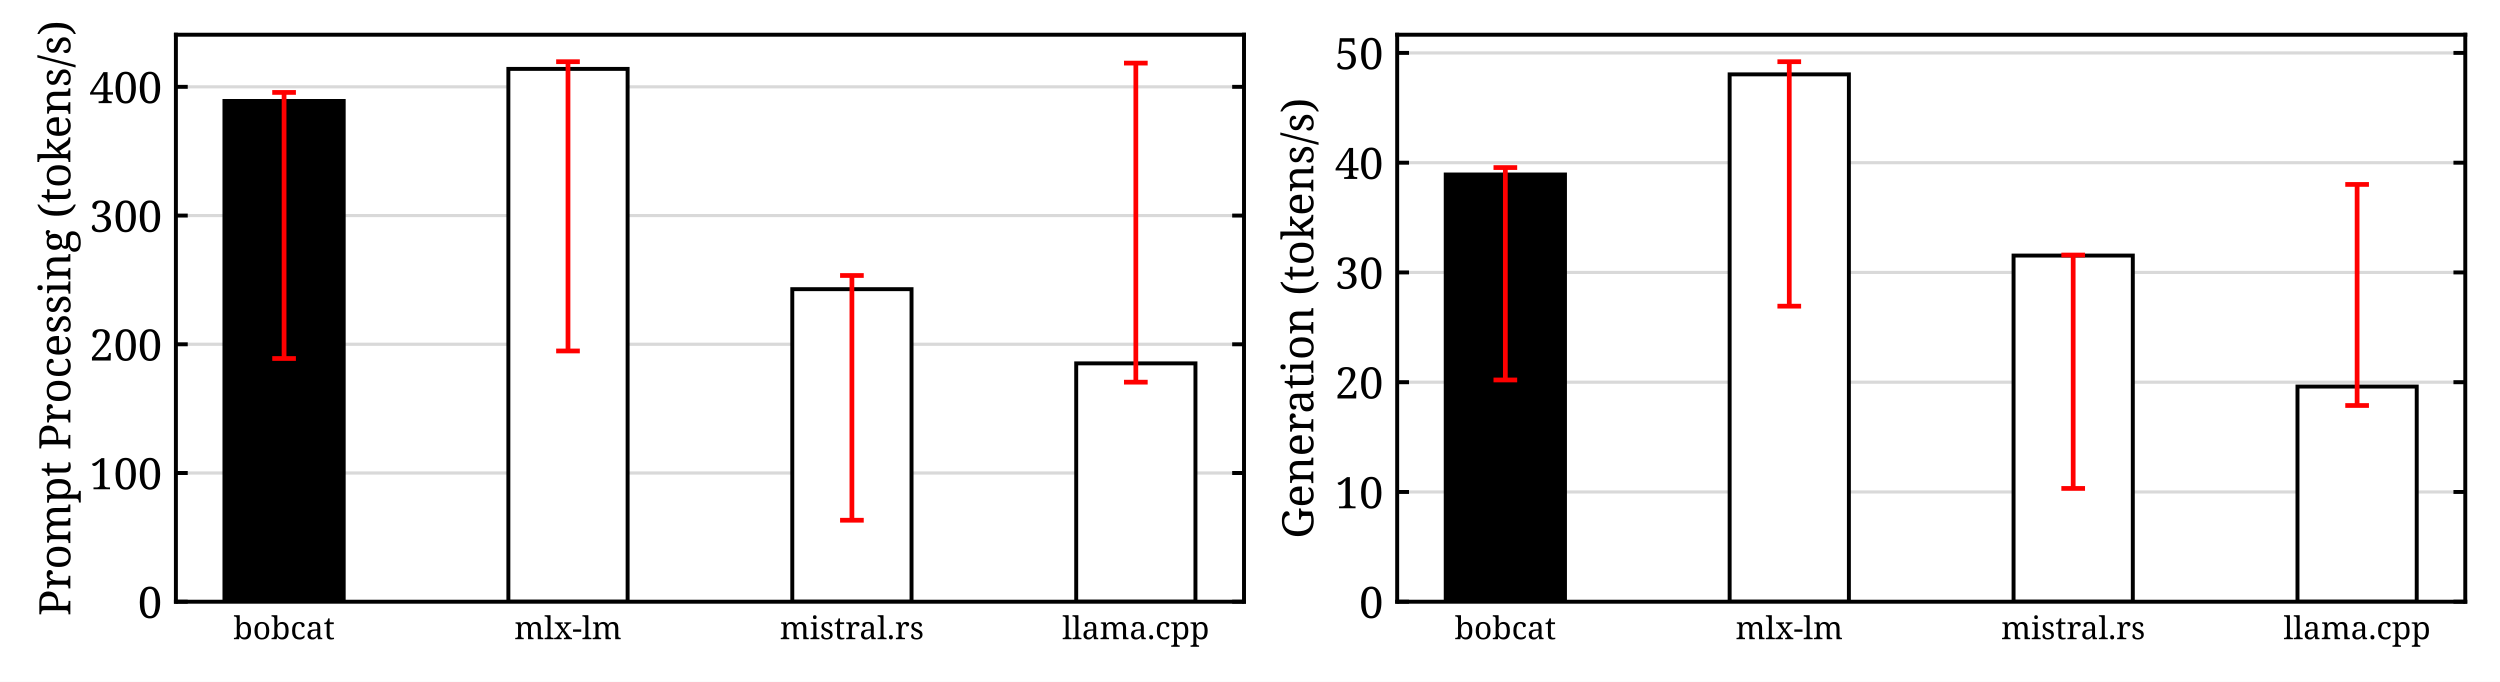
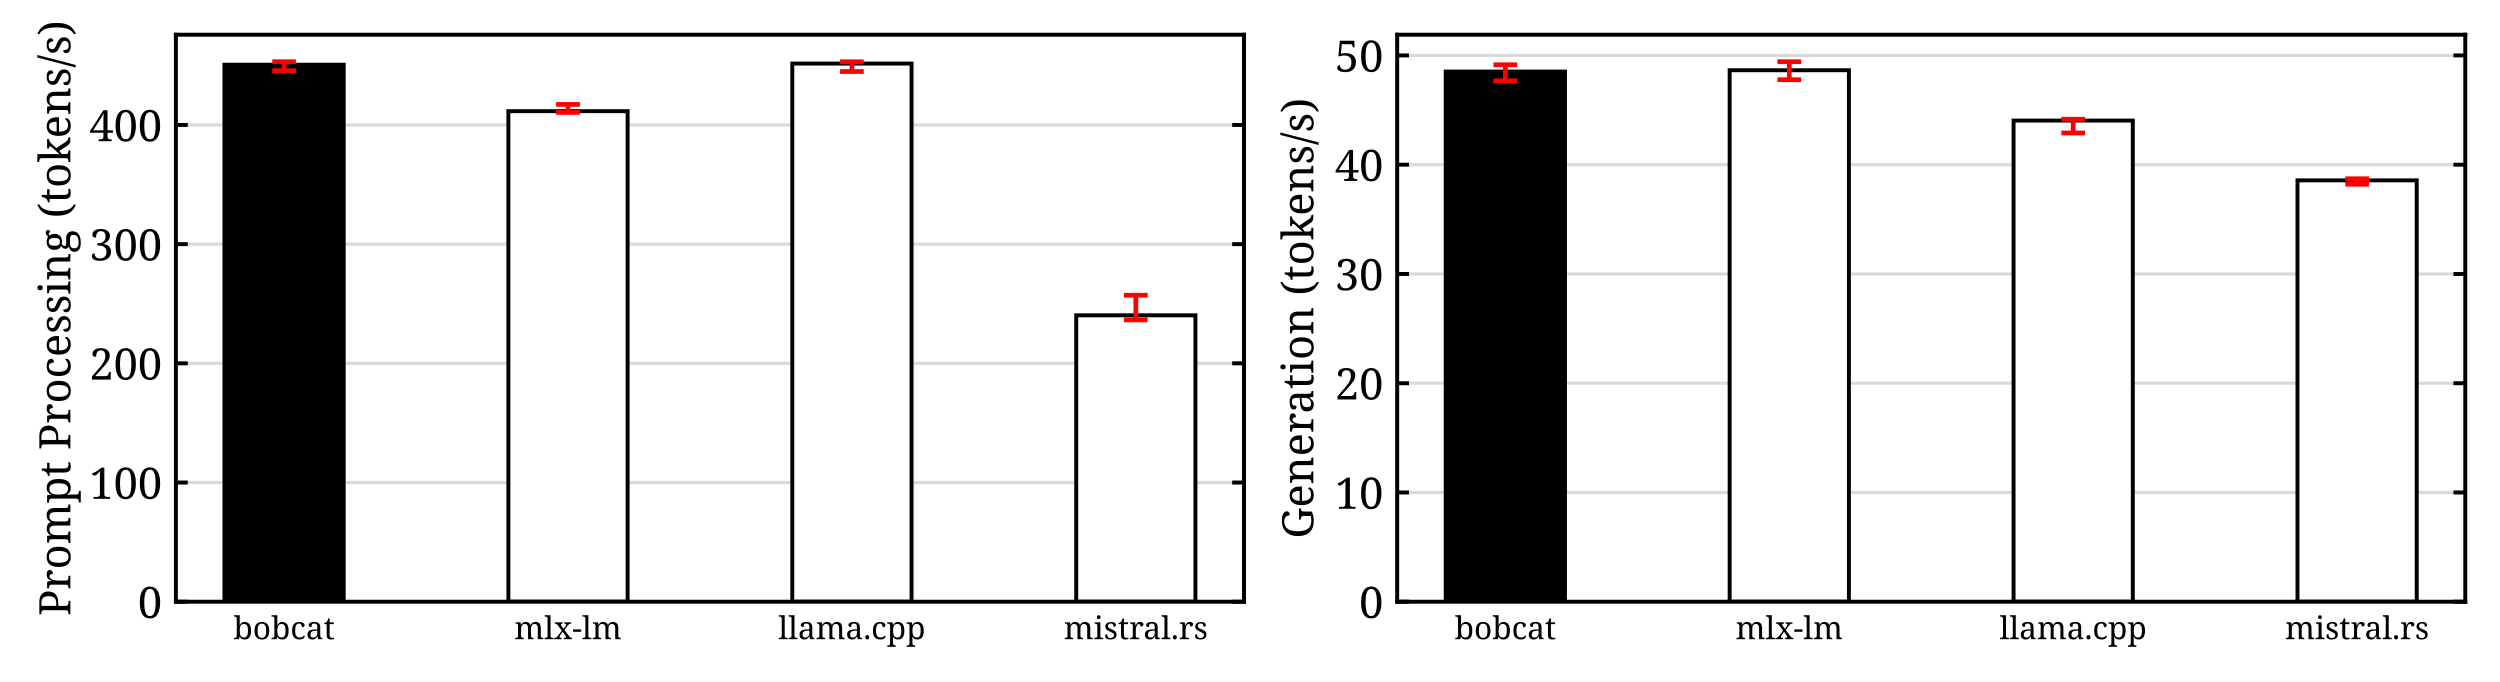
<svg xmlns="http://www.w3.org/2000/svg" xmlns:xlink="http://www.w3.org/1999/xlink" width="633.6pt" height="172.8pt" viewBox="0 0 633.6 172.8" version="1.1">
  <defs>
    <style type="text/css">*{stroke-linejoin: round; stroke-linecap: butt}</style>
  </defs>
  <g id="figure_1">
    <g id="patch_1">
      <path d="M 0 172.8  L 633.6 172.8  L 633.6 0  L 0 0  z " style="fill: #ffffff" />
    </g>
    <g id="axes_1">
      <g id="patch_2">
        <path d="M 44.58 152.5  L 315.28 152.5  L 315.28 8.8  L 44.58 8.8  z " style="fill: #ffffff" />
      </g>
      <g id="matplotlib.axis_1">
        <g id="xtick_1">
          <g id="text_1">
            <text style="font-size: 8px; font-family: 'STIXGeneral', serif; text-anchor: middle" x="71.995" y="162" transform="rotate(-0 71.99539 162)">bobcat</text>
          </g>
        </g>
        <g id="xtick_2">
          <g id="text_2">
            <text style="font-size: 8px; font-family: 'STIXGeneral', serif; text-anchor: middle" x="143.952" y="162" transform="rotate(-0 143.9518 162)">mlx-lm</text>
          </g>
        </g>
        <g id="xtick_3">
          <g id="text_3">
-             <text style="font-size: 8px; font-family: 'STIXGeneral', serif; text-anchor: middle" x="215.908" y="162" transform="rotate(-0 215.9082 162)">mistral.rs</text>
+             <text style="font-size: 8px; font-family: 'STIXGeneral', serif; text-anchor: middle" x="215.908" y="162" transform="rotate(-0 215.9082 162)">llama.cpp</text>
          </g>
        </g>
        <g id="xtick_4">
          <g id="text_4">
-             <text style="font-size: 8px; font-family: 'STIXGeneral', serif; text-anchor: middle" x="287.865" y="162" transform="rotate(-0 287.8646 162)">llama.cpp</text>
+             <text style="font-size: 8px; font-family: 'STIXGeneral', serif; text-anchor: middle" x="287.865" y="162" transform="rotate(-0 287.8646 162)">mistral.rs</text>
          </g>
        </g>
      </g>
      <g id="matplotlib.axis_2">
        <g id="ytick_1">
          <g id="line2d_1">
            <path d="M 44.58 152.5  L 315.28 152.5  " clip-path="url(#p3686427576)" style="fill: none; stroke: #d9d9d9; stroke-width: 0.8; stroke-linecap: square" />
          </g>
          <g id="line2d_2">
            <defs>
              <path id="mdae82fceea" d="M 0 0  L 3 0  " style="stroke: #000000" />
            </defs>
            <g>
              <use xlink:href="#mdae82fceea" x="44.58" y="152.5" style="stroke: #000000" />
            </g>
          </g>
          <g id="line2d_3">
            <defs>
              <path id="m9e3574b6be" d="M 0 0  L -3 0  " style="stroke: #000000" />
            </defs>
            <g>
              <use xlink:href="#m9e3574b6be" x="315.28" y="152.5" style="stroke: #000000" />
            </g>
          </g>
          <g id="text_5">
            <text style="font-size: 11px; font-family: 'STIXGeneral', serif; text-anchor: end" x="41.08" y="156.625" transform="rotate(-0 41.08 156.625)">0</text>
          </g>
        </g>
        <g id="ytick_2">
          <g id="line2d_4">
-             <path d="M 44.58 119.877  L 315.28 119.877  " clip-path="url(#p3686427576)" style="fill: none; stroke: #d9d9d9; stroke-width: 0.8; stroke-linecap: square" />
+             <path d="M 44.58 122.292  L 315.28 122.292  " clip-path="url(#p3686427576)" style="fill: none; stroke: #d9d9d9; stroke-width: 0.8; stroke-linecap: square" />
          </g>
          <g id="line2d_5">
            <g>
-               <use xlink:href="#mdae82fceea" x="44.58" y="119.877" style="stroke: #000000" />
+               <use xlink:href="#mdae82fceea" x="44.58" y="122.292" style="stroke: #000000" />
            </g>
          </g>
          <g id="line2d_6">
            <g>
-               <use xlink:href="#m9e3574b6be" x="315.28" y="119.877" style="stroke: #000000" />
+               <use xlink:href="#m9e3574b6be" x="315.28" y="122.292" style="stroke: #000000" />
            </g>
          </g>
          <g id="text_6">
-             <text style="font-size: 11px; font-family: 'STIXGeneral', serif; text-anchor: end" x="41.08" y="124.002" transform="rotate(-0 41.08 124.0022)">100</text>
+             <text style="font-size: 11px; font-family: 'STIXGeneral', serif; text-anchor: end" x="41.08" y="126.417" transform="rotate(-0 41.08 126.4167)">100</text>
          </g>
        </g>
        <g id="ytick_3">
          <g id="line2d_7">
-             <path d="M 44.58 87.254  L 315.28 87.254  " clip-path="url(#p3686427576)" style="fill: none; stroke: #d9d9d9; stroke-width: 0.8; stroke-linecap: square" />
+             <path d="M 44.58 92.083  L 315.28 92.083  " clip-path="url(#p3686427576)" style="fill: none; stroke: #d9d9d9; stroke-width: 0.8; stroke-linecap: square" />
          </g>
          <g id="line2d_8">
            <g>
-               <use xlink:href="#mdae82fceea" x="44.58" y="87.254" style="stroke: #000000" />
+               <use xlink:href="#mdae82fceea" x="44.58" y="92.083" style="stroke: #000000" />
            </g>
          </g>
          <g id="line2d_9">
            <g>
-               <use xlink:href="#m9e3574b6be" x="315.28" y="87.254" style="stroke: #000000" />
+               <use xlink:href="#m9e3574b6be" x="315.28" y="92.083" style="stroke: #000000" />
            </g>
          </g>
          <g id="text_7">
-             <text style="font-size: 11px; font-family: 'STIXGeneral', serif; text-anchor: end" x="41.08" y="91.379" transform="rotate(-0 41.08 91.37936)">200</text>
+             <text style="font-size: 11px; font-family: 'STIXGeneral', serif; text-anchor: end" x="41.08" y="96.208" transform="rotate(-0 41.08 96.20845)">200</text>
          </g>
        </g>
        <g id="ytick_4">
          <g id="line2d_10">
-             <path d="M 44.58 54.632  L 315.28 54.632  " clip-path="url(#p3686427576)" style="fill: none; stroke: #d9d9d9; stroke-width: 0.8; stroke-linecap: square" />
+             <path d="M 44.58 61.875  L 315.28 61.875  " clip-path="url(#p3686427576)" style="fill: none; stroke: #d9d9d9; stroke-width: 0.8; stroke-linecap: square" />
          </g>
          <g id="line2d_11">
            <g>
-               <use xlink:href="#mdae82fceea" x="44.58" y="54.632" style="stroke: #000000" />
+               <use xlink:href="#mdae82fceea" x="44.58" y="61.875" style="stroke: #000000" />
            </g>
          </g>
          <g id="line2d_12">
            <g>
-               <use xlink:href="#m9e3574b6be" x="315.28" y="54.632" style="stroke: #000000" />
+               <use xlink:href="#m9e3574b6be" x="315.28" y="61.875" style="stroke: #000000" />
            </g>
          </g>
          <g id="text_8">
-             <text style="font-size: 11px; font-family: 'STIXGeneral', serif; text-anchor: end" x="41.08" y="58.757" transform="rotate(-0 41.08 58.75655)">300</text>
+             <text style="font-size: 11px; font-family: 'STIXGeneral', serif; text-anchor: end" x="41.08" y="66" transform="rotate(-0 41.08 66.00017)">300</text>
          </g>
        </g>
        <g id="ytick_5">
          <g id="line2d_13">
-             <path d="M 44.58 22.009  L 315.28 22.009  " clip-path="url(#p3686427576)" style="fill: none; stroke: #d9d9d9; stroke-width: 0.8; stroke-linecap: square" />
+             <path d="M 44.58 31.667  L 315.28 31.667  " clip-path="url(#p3686427576)" style="fill: none; stroke: #d9d9d9; stroke-width: 0.8; stroke-linecap: square" />
          </g>
          <g id="line2d_14">
            <g>
-               <use xlink:href="#mdae82fceea" x="44.58" y="22.009" style="stroke: #000000" />
+               <use xlink:href="#mdae82fceea" x="44.58" y="31.667" style="stroke: #000000" />
            </g>
          </g>
          <g id="line2d_15">
            <g>
-               <use xlink:href="#m9e3574b6be" x="315.28" y="22.009" style="stroke: #000000" />
+               <use xlink:href="#m9e3574b6be" x="315.28" y="31.667" style="stroke: #000000" />
            </g>
          </g>
          <g id="text_9">
-             <text style="font-size: 11px; font-family: 'STIXGeneral', serif; text-anchor: end" x="41.08" y="26.134" transform="rotate(-0 41.08 26.13373)">400</text>
+             <text style="font-size: 11px; font-family: 'STIXGeneral', serif; text-anchor: end" x="41.08" y="35.792" transform="rotate(-0 41.08 35.7919)">400</text>
          </g>
        </g>
        <g id="text_10">
          <text style="font-size: 11px; font-family: 'STIXGeneral', serif; text-anchor: middle" x="17.83" y="80.65" transform="rotate(-90 17.83 80.65)">Prompt Processing (tokens/s)</text>
        </g>
      </g>
      <g id="patch_3">
-         <path d="M 56.885 152.5  L 87.106 152.5  L 87.106 25.586  L 56.885 25.586  z " clip-path="url(#p3686427576)" style="stroke: #000000; stroke-linejoin: miter" />
+         <path d="M 56.885 152.5  L 87.106 152.5  L 87.106 16.399  L 56.885 16.399  z " clip-path="url(#p3686427576)" style="stroke: #000000; stroke-linejoin: miter" />
      </g>
      <g id="patch_4">
-         <path d="M 128.841 152.5  L 159.063 152.5  L 159.063 17.457  L 128.841 17.457  z " clip-path="url(#p3686427576)" style="fill: #ffffff; stroke: #000000; stroke-linejoin: miter" />
+         <path d="M 128.841 152.5  L 159.063 152.5  L 159.063 28.172  L 128.841 28.172  z " clip-path="url(#p3686427576)" style="fill: #ffffff; stroke: #000000; stroke-linejoin: miter" />
      </g>
      <g id="patch_5">
-         <path d="M 200.797 152.5  L 231.019 152.5  L 231.019 73.286  L 200.797 73.286  z " clip-path="url(#p3686427576)" style="fill: #ffffff; stroke: #000000; stroke-linejoin: miter" />
+         <path d="M 200.797 152.5  L 231.019 152.5  L 231.019 16.105  L 200.797 16.105  z " clip-path="url(#p3686427576)" style="fill: #ffffff; stroke: #000000; stroke-linejoin: miter" />
      </g>
      <g id="patch_6">
-         <path d="M 272.754 152.5  L 302.975 152.5  L 302.975 92.097  L 272.754 92.097  z " clip-path="url(#p3686427576)" style="fill: #ffffff; stroke: #000000; stroke-linejoin: miter" />
+         <path d="M 272.754 152.5  L 302.975 152.5  L 302.975 79.917  L 272.754 79.917  z " clip-path="url(#p3686427576)" style="fill: #ffffff; stroke: #000000; stroke-linejoin: miter" />
      </g>
      <g id="patch_7">
        <path d="M 44.58 152.5  L 44.58 8.8  " style="fill: none; stroke: #000000; stroke-linejoin: miter; stroke-linecap: square" />
      </g>
      <g id="patch_8">
        <path d="M 315.28 152.5  L 315.28 8.8  " style="fill: none; stroke: #000000; stroke-linejoin: miter; stroke-linecap: square" />
      </g>
      <g id="patch_9">
        <path d="M 44.58 152.5  L 315.28 152.5  " style="fill: none; stroke: #000000; stroke-linejoin: miter; stroke-linecap: square" />
      </g>
      <g id="patch_10">
        <path d="M 44.58 8.8  L 315.28 8.8  " style="fill: none; stroke: #000000; stroke-linejoin: miter; stroke-linecap: square" />
      </g>
      <g id="LineCollection_1">
-         <path d="M 71.995 90.859  L 71.995 23.432  " clip-path="url(#p3686427576)" style="fill: none; stroke: #ff0000; stroke-width: 1.2" />
-         <path d="M 143.952 88.943  L 143.952 15.643  " clip-path="url(#p3686427576)" style="fill: none; stroke: #ff0000; stroke-width: 1.2" />
-         <path d="M 215.908 131.855  L 215.908 69.828  " clip-path="url(#p3686427576)" style="fill: none; stroke: #ff0000; stroke-width: 1.2" />
-         <path d="M 287.865 96.852  L 287.865 15.986  " clip-path="url(#p3686427576)" style="fill: none; stroke: #ff0000; stroke-width: 1.2" />
+         <path d="M 71.995 17.91  L 71.995 15.643  " clip-path="url(#p3686427576)" style="fill: none; stroke: #ff0000; stroke-width: 1.2" />
+         <path d="M 143.952 28.492  L 143.952 26.464  " clip-path="url(#p3686427576)" style="fill: none; stroke: #ff0000; stroke-width: 1.2" />
+         <path d="M 215.908 18.129  L 215.908 15.655  " clip-path="url(#p3686427576)" style="fill: none; stroke: #ff0000; stroke-width: 1.2" />
+         <path d="M 287.865 81.069  L 287.865 74.82  " clip-path="url(#p3686427576)" style="fill: none; stroke: #ff0000; stroke-width: 1.2" />
      </g>
      <g id="line2d_16">
        <defs>
          <path id="m49be664565" d="M 3 0  L -3 -0  " style="stroke: #ff0000; stroke-width: 1.2" />
        </defs>
        <g clip-path="url(#p3686427576)">
-           <use xlink:href="#m49be664565" x="71.995" y="90.859" style="fill: #1f77b4; stroke: #ff0000; stroke-width: 1.2" />
-           <use xlink:href="#m49be664565" x="143.952" y="88.943" style="fill: #1f77b4; stroke: #ff0000; stroke-width: 1.2" />
-           <use xlink:href="#m49be664565" x="215.908" y="131.855" style="fill: #1f77b4; stroke: #ff0000; stroke-width: 1.2" />
-           <use xlink:href="#m49be664565" x="287.865" y="96.852" style="fill: #1f77b4; stroke: #ff0000; stroke-width: 1.2" />
+           <use xlink:href="#m49be664565" x="71.995" y="17.91" style="fill: #1f77b4; stroke: #ff0000; stroke-width: 1.2" />
+           <use xlink:href="#m49be664565" x="143.952" y="28.492" style="fill: #1f77b4; stroke: #ff0000; stroke-width: 1.2" />
+           <use xlink:href="#m49be664565" x="215.908" y="18.129" style="fill: #1f77b4; stroke: #ff0000; stroke-width: 1.2" />
+           <use xlink:href="#m49be664565" x="287.865" y="81.069" style="fill: #1f77b4; stroke: #ff0000; stroke-width: 1.2" />
        </g>
      </g>
      <g id="line2d_17">
        <g clip-path="url(#p3686427576)">
-           <use xlink:href="#m49be664565" x="71.995" y="23.432" style="fill: #1f77b4; stroke: #ff0000; stroke-width: 1.2" />
-           <use xlink:href="#m49be664565" x="143.952" y="15.643" style="fill: #1f77b4; stroke: #ff0000; stroke-width: 1.2" />
-           <use xlink:href="#m49be664565" x="215.908" y="69.828" style="fill: #1f77b4; stroke: #ff0000; stroke-width: 1.2" />
-           <use xlink:href="#m49be664565" x="287.865" y="15.986" style="fill: #1f77b4; stroke: #ff0000; stroke-width: 1.2" />
+           <use xlink:href="#m49be664565" x="71.995" y="15.643" style="fill: #1f77b4; stroke: #ff0000; stroke-width: 1.2" />
+           <use xlink:href="#m49be664565" x="143.952" y="26.464" style="fill: #1f77b4; stroke: #ff0000; stroke-width: 1.2" />
+           <use xlink:href="#m49be664565" x="215.908" y="15.655" style="fill: #1f77b4; stroke: #ff0000; stroke-width: 1.2" />
+           <use xlink:href="#m49be664565" x="287.865" y="74.82" style="fill: #1f77b4; stroke: #ff0000; stroke-width: 1.2" />
        </g>
      </g>
      <g id="line2d_18" />
    </g>
    <g id="axes_2">
      <g id="patch_11">
        <path d="M 354.1 152.5  L 624.8 152.5  L 624.8 8.8  L 354.1 8.8  z " style="fill: #ffffff" />
      </g>
      <g id="matplotlib.axis_3">
        <g id="xtick_5">
          <g id="text_11">
            <text style="font-size: 8px; font-family: 'STIXGeneral', serif; text-anchor: middle" x="381.515" y="162" transform="rotate(-0 381.5154 162)">bobcat</text>
          </g>
        </g>
        <g id="xtick_6">
          <g id="text_12">
            <text style="font-size: 8px; font-family: 'STIXGeneral', serif; text-anchor: middle" x="453.472" y="162" transform="rotate(-0 453.4718 162)">mlx-lm</text>
          </g>
        </g>
        <g id="xtick_7">
          <g id="text_13">
-             <text style="font-size: 8px; font-family: 'STIXGeneral', serif; text-anchor: middle" x="525.428" y="162" transform="rotate(-0 525.4282 162)">mistral.rs</text>
+             <text style="font-size: 8px; font-family: 'STIXGeneral', serif; text-anchor: middle" x="525.428" y="162" transform="rotate(-0 525.4282 162)">llama.cpp</text>
          </g>
        </g>
        <g id="xtick_8">
          <g id="text_14">
-             <text style="font-size: 8px; font-family: 'STIXGeneral', serif; text-anchor: middle" x="597.385" y="162" transform="rotate(-0 597.3846 162)">llama.cpp</text>
+             <text style="font-size: 8px; font-family: 'STIXGeneral', serif; text-anchor: middle" x="597.385" y="162" transform="rotate(-0 597.3846 162)">mistral.rs</text>
          </g>
        </g>
      </g>
      <g id="matplotlib.axis_4">
        <g id="ytick_6">
          <g id="line2d_19">
            <path d="M 354.1 152.5  L 624.8 152.5  " clip-path="url(#pe3b10e4e99)" style="fill: none; stroke: #d9d9d9; stroke-width: 0.8; stroke-linecap: square" />
          </g>
          <g id="line2d_20">
            <g>
              <use xlink:href="#mdae82fceea" x="354.1" y="152.5" style="stroke: #000000" />
            </g>
          </g>
          <g id="line2d_21">
            <g>
              <use xlink:href="#m9e3574b6be" x="624.8" y="152.5" style="stroke: #000000" />
            </g>
          </g>
          <g id="text_15">
            <text style="font-size: 11px; font-family: 'STIXGeneral', serif; text-anchor: end" x="350.6" y="156.625" transform="rotate(-0 350.6 156.625)">0</text>
          </g>
        </g>
        <g id="ytick_7">
          <g id="line2d_22">
-             <path d="M 354.1 124.683  L 624.8 124.683  " clip-path="url(#pe3b10e4e99)" style="fill: none; stroke: #d9d9d9; stroke-width: 0.8; stroke-linecap: square" />
+             <path d="M 354.1 124.81  L 624.8 124.81  " clip-path="url(#pe3b10e4e99)" style="fill: none; stroke: #d9d9d9; stroke-width: 0.8; stroke-linecap: square" />
          </g>
          <g id="line2d_23">
            <g>
-               <use xlink:href="#mdae82fceea" x="354.1" y="124.683" style="stroke: #000000" />
+               <use xlink:href="#mdae82fceea" x="354.1" y="124.81" style="stroke: #000000" />
            </g>
          </g>
          <g id="line2d_24">
            <g>
-               <use xlink:href="#m9e3574b6be" x="624.8" y="124.683" style="stroke: #000000" />
+               <use xlink:href="#m9e3574b6be" x="624.8" y="124.81" style="stroke: #000000" />
            </g>
          </g>
          <g id="text_16">
-             <text style="font-size: 11px; font-family: 'STIXGeneral', serif; text-anchor: end" x="350.6" y="128.808" transform="rotate(-0 350.6 128.8079)">10</text>
+             <text style="font-size: 11px; font-family: 'STIXGeneral', serif; text-anchor: end" x="350.6" y="128.935" transform="rotate(-0 350.6 128.9352)">10</text>
          </g>
        </g>
        <g id="ytick_8">
          <g id="line2d_25">
-             <path d="M 354.1 96.866  L 624.8 96.866  " clip-path="url(#pe3b10e4e99)" style="fill: none; stroke: #d9d9d9; stroke-width: 0.8; stroke-linecap: square" />
+             <path d="M 354.1 97.12  L 624.8 97.12  " clip-path="url(#pe3b10e4e99)" style="fill: none; stroke: #d9d9d9; stroke-width: 0.8; stroke-linecap: square" />
          </g>
          <g id="line2d_26">
            <g>
-               <use xlink:href="#mdae82fceea" x="354.1" y="96.866" style="stroke: #000000" />
+               <use xlink:href="#mdae82fceea" x="354.1" y="97.12" style="stroke: #000000" />
            </g>
          </g>
          <g id="line2d_27">
            <g>
-               <use xlink:href="#m9e3574b6be" x="624.8" y="96.866" style="stroke: #000000" />
+               <use xlink:href="#m9e3574b6be" x="624.8" y="97.12" style="stroke: #000000" />
            </g>
          </g>
          <g id="text_17">
-             <text style="font-size: 11px; font-family: 'STIXGeneral', serif; text-anchor: end" x="350.6" y="100.991" transform="rotate(-0 350.6 100.9907)">20</text>
+             <text style="font-size: 11px; font-family: 'STIXGeneral', serif; text-anchor: end" x="350.6" y="101.245" transform="rotate(-0 350.6 101.2455)">20</text>
          </g>
        </g>
        <g id="ytick_9">
          <g id="line2d_28">
-             <path d="M 354.1 69.049  L 624.8 69.049  " clip-path="url(#pe3b10e4e99)" style="fill: none; stroke: #d9d9d9; stroke-width: 0.8; stroke-linecap: square" />
+             <path d="M 354.1 69.431  L 624.8 69.431  " clip-path="url(#pe3b10e4e99)" style="fill: none; stroke: #d9d9d9; stroke-width: 0.8; stroke-linecap: square" />
          </g>
          <g id="line2d_29">
            <g>
-               <use xlink:href="#mdae82fceea" x="354.1" y="69.049" style="stroke: #000000" />
+               <use xlink:href="#mdae82fceea" x="354.1" y="69.431" style="stroke: #000000" />
            </g>
          </g>
          <g id="line2d_30">
            <g>
-               <use xlink:href="#m9e3574b6be" x="624.8" y="69.049" style="stroke: #000000" />
+               <use xlink:href="#m9e3574b6be" x="624.8" y="69.431" style="stroke: #000000" />
            </g>
          </g>
          <g id="text_18">
-             <text style="font-size: 11px; font-family: 'STIXGeneral', serif; text-anchor: end" x="350.6" y="73.174" transform="rotate(-0 350.6 73.17358)">30</text>
+             <text style="font-size: 11px; font-family: 'STIXGeneral', serif; text-anchor: end" x="350.6" y="73.556" transform="rotate(-0 350.6 73.55573)">30</text>
          </g>
        </g>
        <g id="ytick_10">
          <g id="line2d_31">
-             <path d="M 354.1 41.231  L 624.8 41.231  " clip-path="url(#pe3b10e4e99)" style="fill: none; stroke: #d9d9d9; stroke-width: 0.8; stroke-linecap: square" />
+             <path d="M 354.1 41.741  L 624.8 41.741  " clip-path="url(#pe3b10e4e99)" style="fill: none; stroke: #d9d9d9; stroke-width: 0.8; stroke-linecap: square" />
          </g>
          <g id="line2d_32">
            <g>
-               <use xlink:href="#mdae82fceea" x="354.1" y="41.231" style="stroke: #000000" />
+               <use xlink:href="#mdae82fceea" x="354.1" y="41.741" style="stroke: #000000" />
            </g>
          </g>
          <g id="line2d_33">
            <g>
-               <use xlink:href="#m9e3574b6be" x="624.8" y="41.231" style="stroke: #000000" />
+               <use xlink:href="#m9e3574b6be" x="624.8" y="41.741" style="stroke: #000000" />
            </g>
          </g>
          <g id="text_19">
-             <text style="font-size: 11px; font-family: 'STIXGeneral', serif; text-anchor: end" x="350.6" y="45.356" transform="rotate(-0 350.6 45.35644)">40</text>
+             <text style="font-size: 11px; font-family: 'STIXGeneral', serif; text-anchor: end" x="350.6" y="45.866" transform="rotate(-0 350.6 45.86597)">40</text>
          </g>
        </g>
        <g id="ytick_11">
          <g id="line2d_34">
-             <path d="M 354.1 13.414  L 624.8 13.414  " clip-path="url(#pe3b10e4e99)" style="fill: none; stroke: #d9d9d9; stroke-width: 0.8; stroke-linecap: square" />
+             <path d="M 354.1 14.051  L 624.8 14.051  " clip-path="url(#pe3b10e4e99)" style="fill: none; stroke: #d9d9d9; stroke-width: 0.8; stroke-linecap: square" />
          </g>
          <g id="line2d_35">
            <g>
-               <use xlink:href="#mdae82fceea" x="354.1" y="13.414" style="stroke: #000000" />
+               <use xlink:href="#mdae82fceea" x="354.1" y="14.051" style="stroke: #000000" />
            </g>
          </g>
          <g id="line2d_36">
            <g>
-               <use xlink:href="#m9e3574b6be" x="624.8" y="13.414" style="stroke: #000000" />
+               <use xlink:href="#m9e3574b6be" x="624.8" y="14.051" style="stroke: #000000" />
            </g>
          </g>
          <g id="text_20">
-             <text style="font-size: 11px; font-family: 'STIXGeneral', serif; text-anchor: end" x="350.6" y="17.539" transform="rotate(-0 350.6 17.5393)">50</text>
+             <text style="font-size: 11px; font-family: 'STIXGeneral', serif; text-anchor: end" x="350.6" y="18.176" transform="rotate(-0 350.6 18.17621)">50</text>
          </g>
        </g>
        <g id="text_21">
          <text style="font-size: 11px; font-family: 'STIXGeneral', serif; text-anchor: middle" x="332.85" y="80.65" transform="rotate(-90 332.85 80.65)">Generation (tokens/s)</text>
        </g>
      </g>
      <g id="patch_12">
-         <path d="M 366.405 152.5  L 396.626 152.5  L 396.626 44.232  L 366.405 44.232  z " clip-path="url(#pe3b10e4e99)" style="stroke: #000000; stroke-linejoin: miter" />
+         <path d="M 366.405 152.5  L 396.626 152.5  L 396.626 18.14  L 366.405 18.14  z " clip-path="url(#pe3b10e4e99)" style="stroke: #000000; stroke-linejoin: miter" />
      </g>
      <g id="patch_13">
-         <path d="M 438.361 152.5  L 468.583 152.5  L 468.583 18.851  L 438.361 18.851  z " clip-path="url(#pe3b10e4e99)" style="fill: #ffffff; stroke: #000000; stroke-linejoin: miter" />
+         <path d="M 438.361 152.5  L 468.583 152.5  L 468.583 17.798  L 438.361 17.798  z " clip-path="url(#pe3b10e4e99)" style="fill: #ffffff; stroke: #000000; stroke-linejoin: miter" />
      </g>
      <g id="patch_14">
-         <path d="M 510.317 152.5  L 540.539 152.5  L 540.539 64.776  L 510.317 64.776  z " clip-path="url(#pe3b10e4e99)" style="fill: #ffffff; stroke: #000000; stroke-linejoin: miter" />
+         <path d="M 510.317 152.5  L 540.539 152.5  L 540.539 30.551  L 510.317 30.551  z " clip-path="url(#pe3b10e4e99)" style="fill: #ffffff; stroke: #000000; stroke-linejoin: miter" />
      </g>
      <g id="patch_15">
-         <path d="M 582.274 152.5  L 612.495 152.5  L 612.495 97.972  L 582.274 97.972  z " clip-path="url(#pe3b10e4e99)" style="fill: #ffffff; stroke: #000000; stroke-linejoin: miter" />
+         <path d="M 582.274 152.5  L 612.495 152.5  L 612.495 45.713  L 582.274 45.713  z " clip-path="url(#pe3b10e4e99)" style="fill: #ffffff; stroke: #000000; stroke-linejoin: miter" />
      </g>
      <g id="patch_16">
        <path d="M 354.1 152.5  L 354.1 8.8  " style="fill: none; stroke: #000000; stroke-linejoin: miter; stroke-linecap: square" />
      </g>
      <g id="patch_17">
        <path d="M 624.8 152.5  L 624.8 8.8  " style="fill: none; stroke: #000000; stroke-linejoin: miter; stroke-linecap: square" />
      </g>
      <g id="patch_18">
        <path d="M 354.1 152.5  L 624.8 152.5  " style="fill: none; stroke: #000000; stroke-linejoin: miter; stroke-linecap: square" />
      </g>
      <g id="patch_19">
        <path d="M 354.1 8.8  L 624.8 8.8  " style="fill: none; stroke: #000000; stroke-linejoin: miter; stroke-linecap: square" />
      </g>
      <g id="LineCollection_2">
-         <path d="M 381.515 96.297  L 381.515 42.465  " clip-path="url(#pe3b10e4e99)" style="fill: none; stroke: #ff0000; stroke-width: 1.2" />
-         <path d="M 453.472 77.595  L 453.472 15.643  " clip-path="url(#pe3b10e4e99)" style="fill: none; stroke: #ff0000; stroke-width: 1.2" />
-         <path d="M 525.428 123.787  L 525.428 64.638  " clip-path="url(#pe3b10e4e99)" style="fill: none; stroke: #ff0000; stroke-width: 1.2" />
-         <path d="M 597.385 102.77  L 597.385 46.741  " clip-path="url(#pe3b10e4e99)" style="fill: none; stroke: #ff0000; stroke-width: 1.2" />
+         <path d="M 381.515 20.481  L 381.515 16.417  " clip-path="url(#pe3b10e4e99)" style="fill: none; stroke: #ff0000; stroke-width: 1.2" />
+         <path d="M 453.472 20.195  L 453.472 15.643  " clip-path="url(#pe3b10e4e99)" style="fill: none; stroke: #ff0000; stroke-width: 1.2" />
+         <path d="M 525.428 33.706  L 525.428 30.213  " clip-path="url(#pe3b10e4e99)" style="fill: none; stroke: #ff0000; stroke-width: 1.2" />
+         <path d="M 597.385 46.693  L 597.385 45.3  " clip-path="url(#pe3b10e4e99)" style="fill: none; stroke: #ff0000; stroke-width: 1.2" />
      </g>
      <g id="line2d_37">
        <g clip-path="url(#pe3b10e4e99)">
-           <use xlink:href="#m49be664565" x="381.515" y="96.297" style="fill: #1f77b4; stroke: #ff0000; stroke-width: 1.2" />
-           <use xlink:href="#m49be664565" x="453.472" y="77.595" style="fill: #1f77b4; stroke: #ff0000; stroke-width: 1.2" />
-           <use xlink:href="#m49be664565" x="525.428" y="123.787" style="fill: #1f77b4; stroke: #ff0000; stroke-width: 1.2" />
-           <use xlink:href="#m49be664565" x="597.385" y="102.77" style="fill: #1f77b4; stroke: #ff0000; stroke-width: 1.2" />
+           <use xlink:href="#m49be664565" x="381.515" y="20.481" style="fill: #1f77b4; stroke: #ff0000; stroke-width: 1.2" />
+           <use xlink:href="#m49be664565" x="453.472" y="20.195" style="fill: #1f77b4; stroke: #ff0000; stroke-width: 1.2" />
+           <use xlink:href="#m49be664565" x="525.428" y="33.706" style="fill: #1f77b4; stroke: #ff0000; stroke-width: 1.2" />
+           <use xlink:href="#m49be664565" x="597.385" y="46.693" style="fill: #1f77b4; stroke: #ff0000; stroke-width: 1.2" />
        </g>
      </g>
      <g id="line2d_38">
        <g clip-path="url(#pe3b10e4e99)">
-           <use xlink:href="#m49be664565" x="381.515" y="42.465" style="fill: #1f77b4; stroke: #ff0000; stroke-width: 1.2" />
+           <use xlink:href="#m49be664565" x="381.515" y="16.417" style="fill: #1f77b4; stroke: #ff0000; stroke-width: 1.2" />
          <use xlink:href="#m49be664565" x="453.472" y="15.643" style="fill: #1f77b4; stroke: #ff0000; stroke-width: 1.2" />
-           <use xlink:href="#m49be664565" x="525.428" y="64.638" style="fill: #1f77b4; stroke: #ff0000; stroke-width: 1.2" />
-           <use xlink:href="#m49be664565" x="597.385" y="46.741" style="fill: #1f77b4; stroke: #ff0000; stroke-width: 1.2" />
+           <use xlink:href="#m49be664565" x="525.428" y="30.213" style="fill: #1f77b4; stroke: #ff0000; stroke-width: 1.2" />
+           <use xlink:href="#m49be664565" x="597.385" y="45.3" style="fill: #1f77b4; stroke: #ff0000; stroke-width: 1.2" />
        </g>
      </g>
      <g id="line2d_39" />
    </g>
  </g>
  <defs>
    <clipPath id="p3686427576">
      <rect x="44.58" y="8.8" width="270.7" height="143.7" />
    </clipPath>
    <clipPath id="pe3b10e4e99">
      <rect x="354.1" y="8.8" width="270.7" height="143.7" />
    </clipPath>
  </defs>
</svg>
